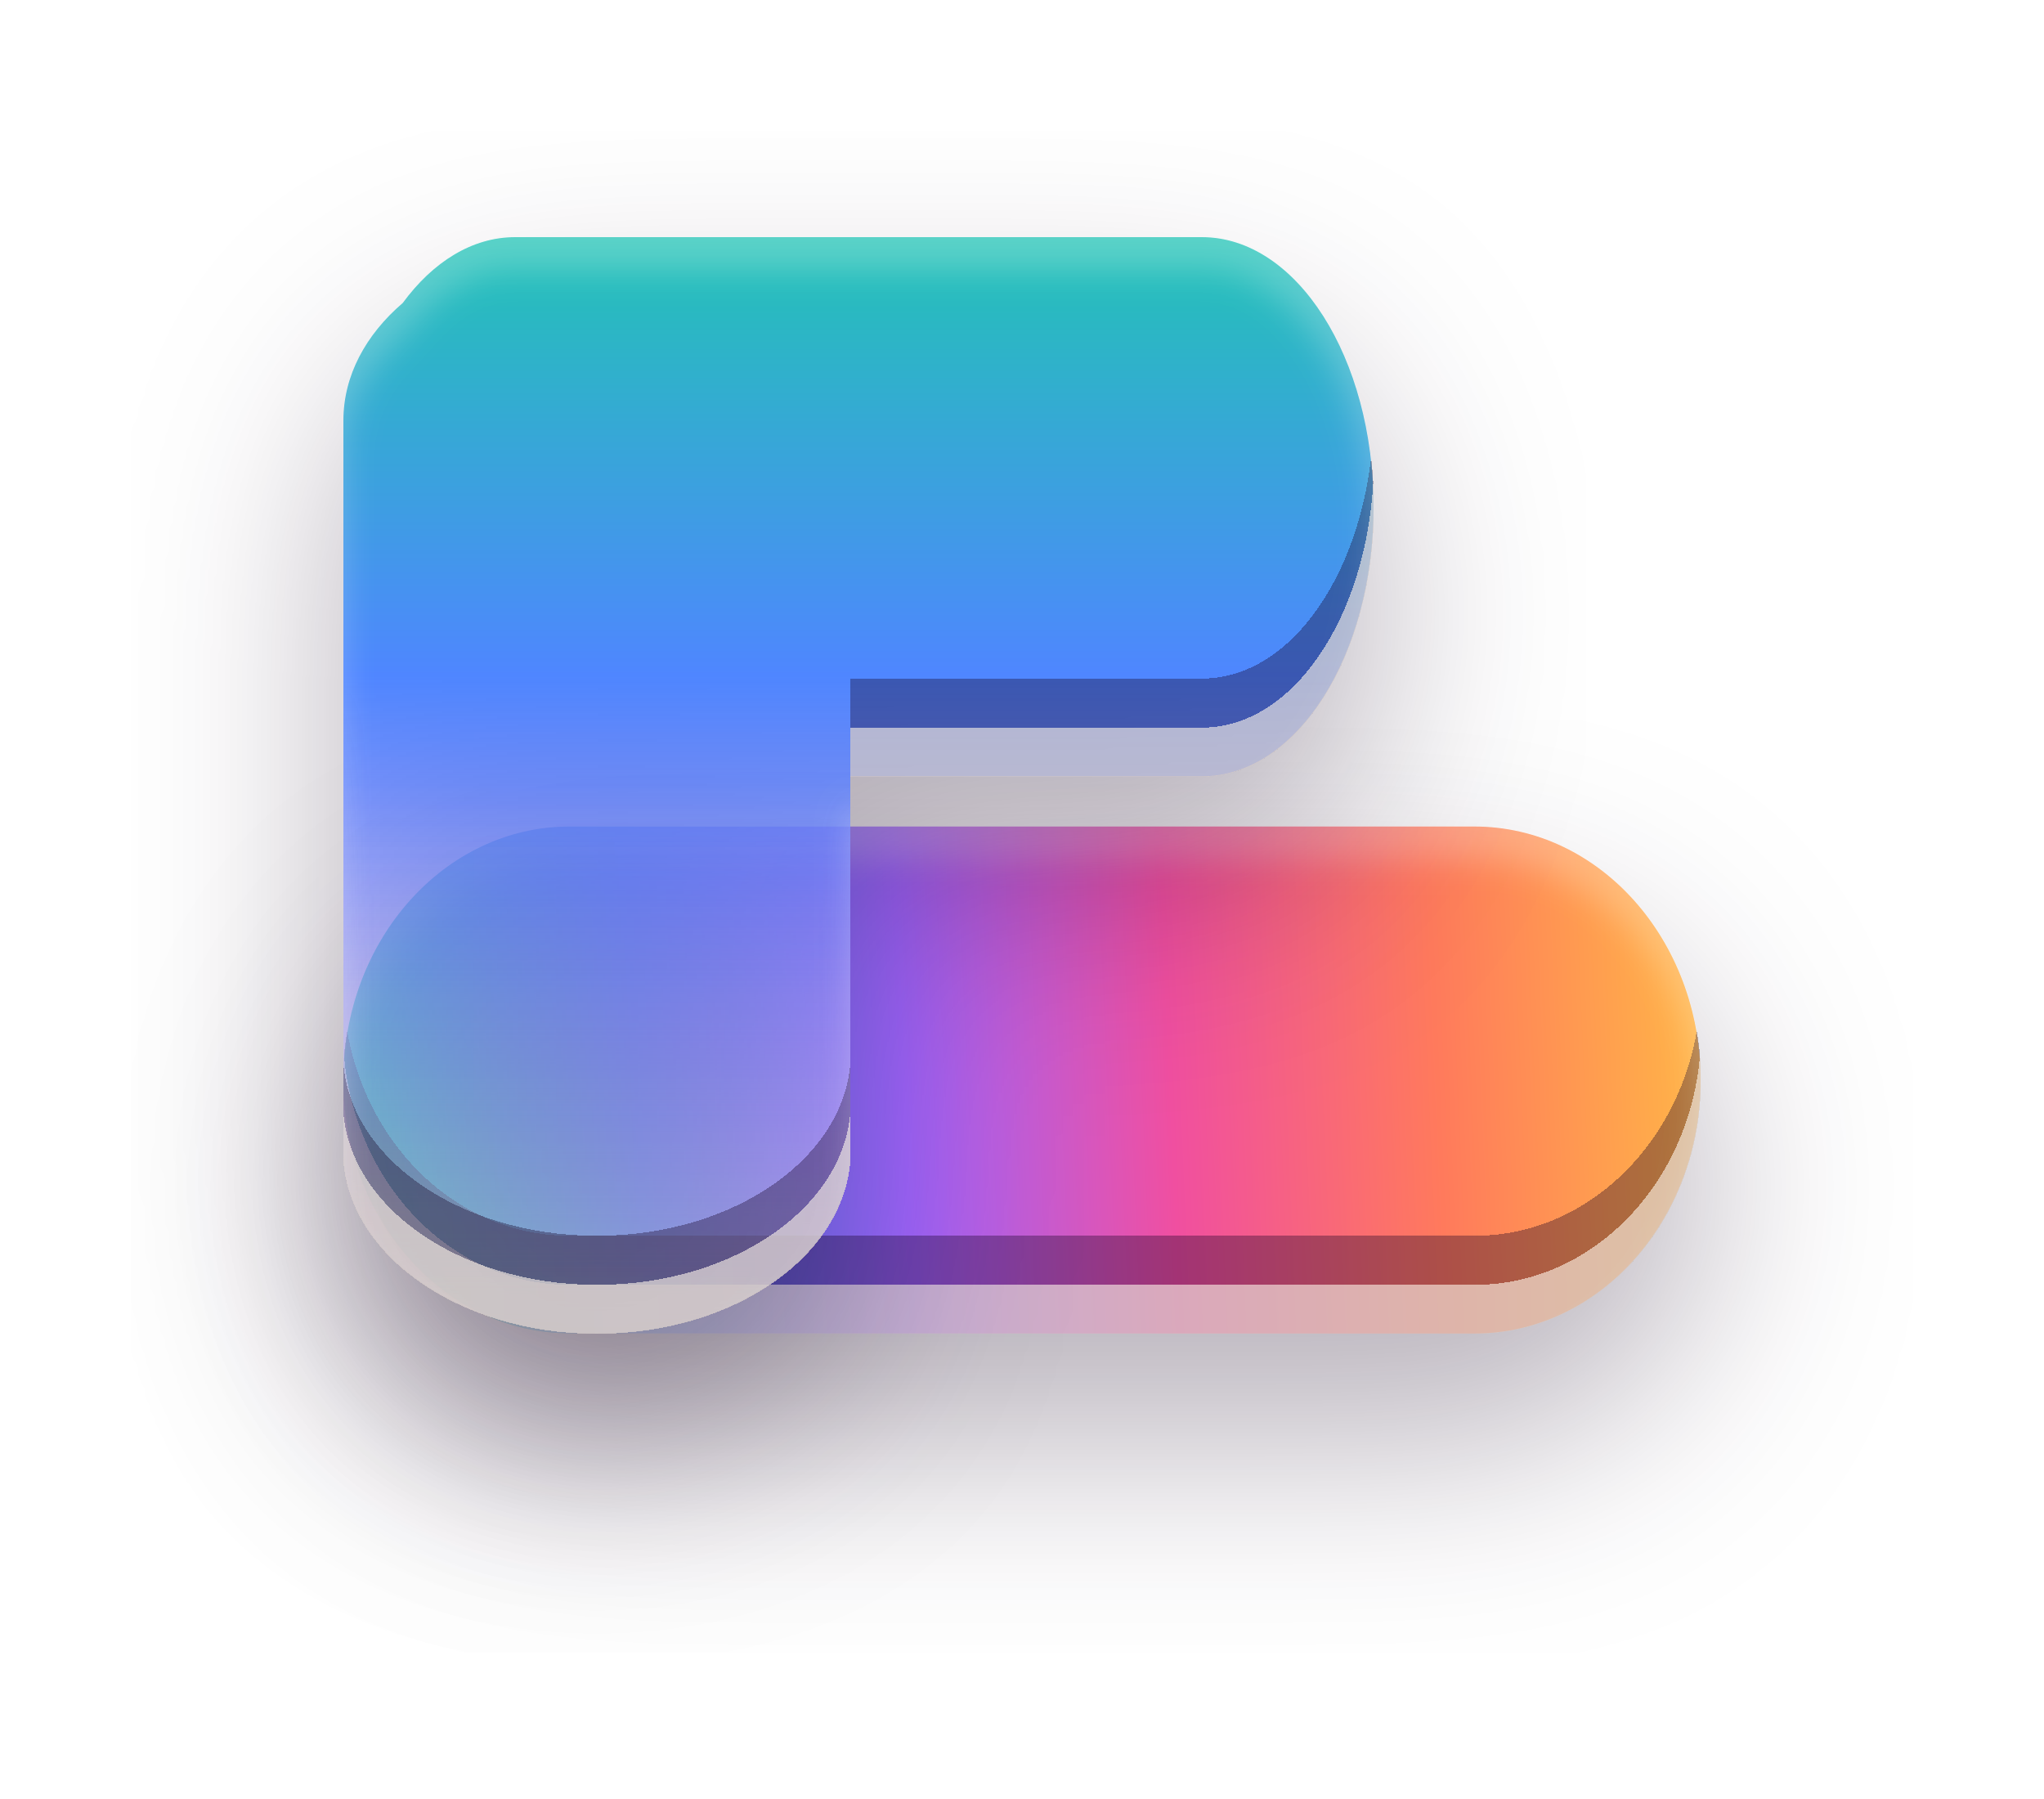
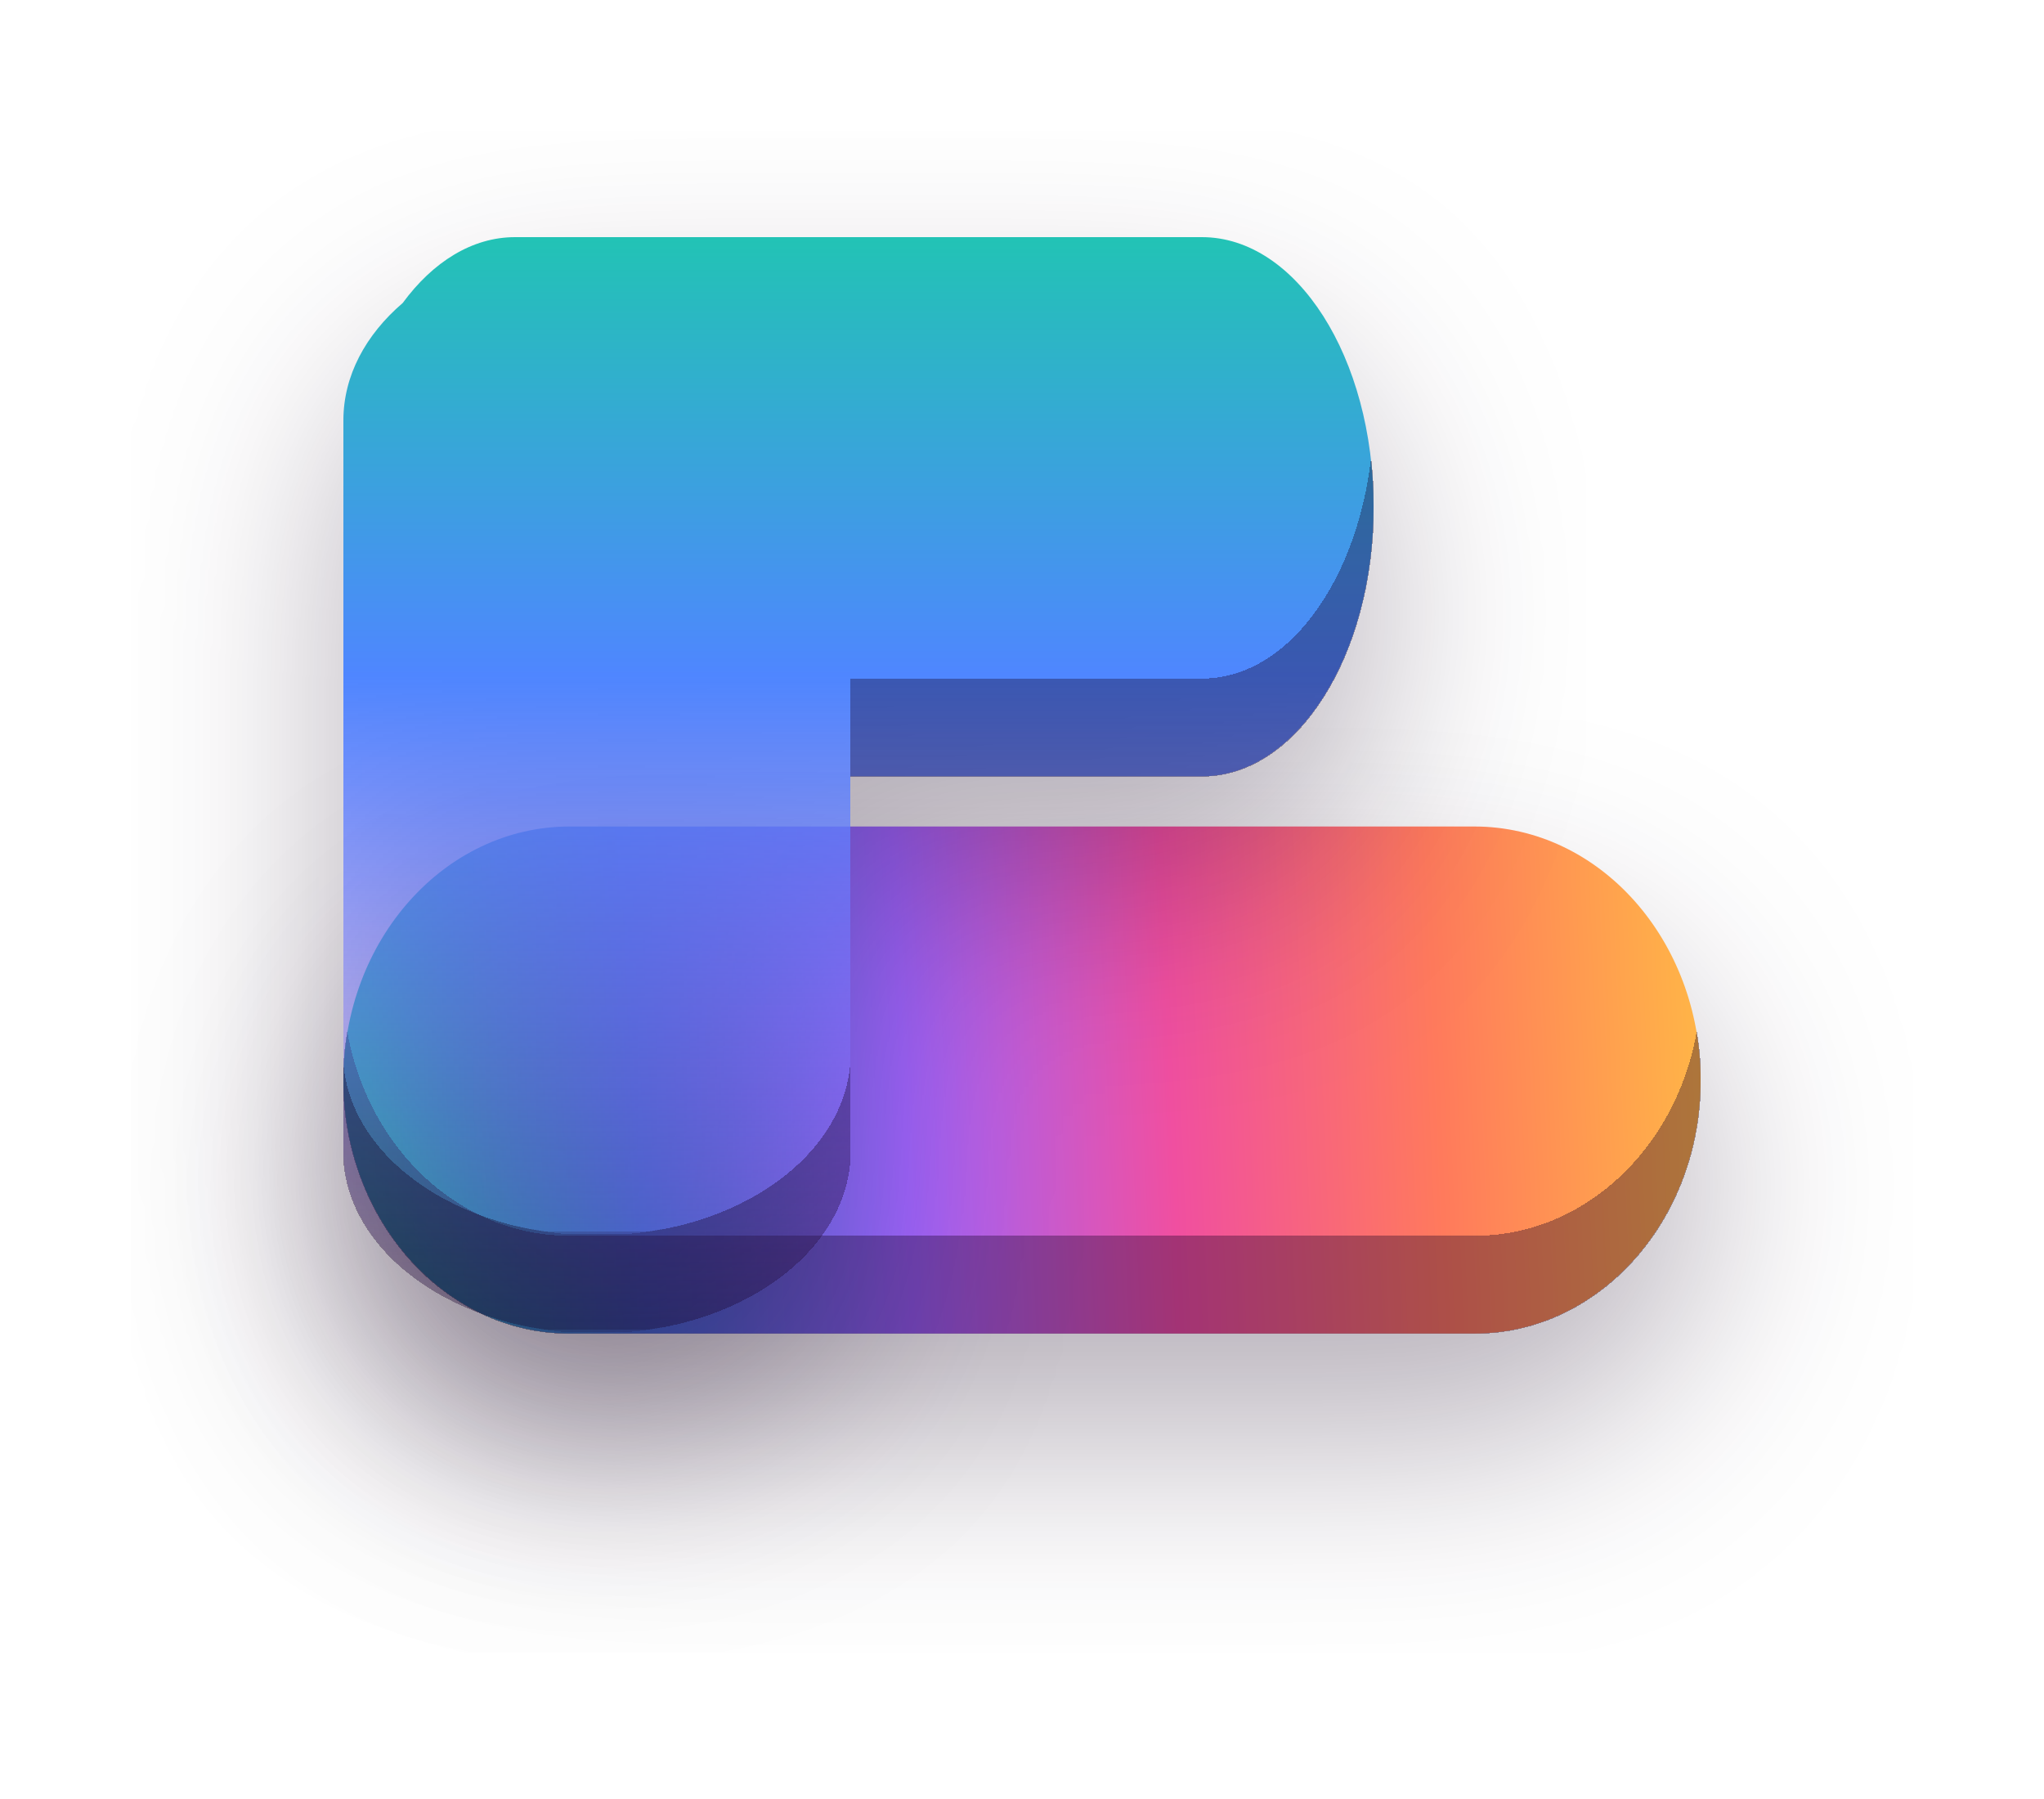
<svg xmlns="http://www.w3.org/2000/svg" width="125" height="110" viewBox="0 0 125 110" fill="none">
-   <g filter="url(#filter0_diii_156_655)">
+   <g filter="url(#filter0_di_156_655)">
    <path d="M34.833 81.537L90.167 81.537C97.807 81.537 104 74.597 104 66.037C104 57.477 97.807 50.537 90.167 50.537L34.833 50.537C27.193 50.537 21 57.477 21 66.037C21 74.597 27.193 81.537 34.833 81.537Z" fill="url(#paint0_linear_156_655)" />
  </g>
-   <g filter="url(#filter1_diii_156_655)">
+   <g filter="url(#filter1_di_156_655)">
    <path d="M36.5 81.537C45.06 81.537 52 76.538 52 70.371V47.467H73.5C79.299 47.467 84 40.087 84 30.983C84 21.88 79.299 14.5 73.5 14.5H31.5C28.87 14.5 26.469 16.02 24.627 18.527C22.363 20.468 21 22.973 21 25.706V70.371C21 76.538 27.94 81.537 36.5 81.537Z" fill="url(#paint1_linear_156_655)" />
-     <path d="M36.5 81.537C45.06 81.537 52 76.538 52 70.371V47.467H73.5C79.299 47.467 84 40.087 84 30.983C84 21.88 79.299 14.5 73.5 14.5H31.5C28.87 14.5 26.469 16.02 24.627 18.527C22.363 20.468 21 22.973 21 25.706V70.371C21 76.538 27.94 81.537 36.5 81.537Z" fill="url(#paint2_linear_156_655)" />
  </g>
  <defs>
-     <filter id="filter0_diii_156_655" x="8" y="44.037" width="109" height="57" filterUnits="userSpaceOnUse" color-interpolation-filters="sRGB">
+     <filter id="filter0_di_156_655" x="8" y="44.037" width="109" height="57" filterUnits="userSpaceOnUse" color-interpolation-filters="sRGB">
      <feFlood flood-opacity="0" result="BackgroundImageFix" />
      <feColorMatrix in="SourceAlpha" type="matrix" values="0 0 0 0 0 0 0 0 0 0 0 0 0 0 0 0 0 0 127 0" result="hardAlpha" />
      <feOffset dy="6.5" />
      <feGaussianBlur stdDeviation="6.5" />
      <feColorMatrix type="matrix" values="0 0 0 0 0.08 0 0 0 0 0 0 0 0 0 0.12 0 0 0 0.3 0" />
      <feBlend mode="normal" in2="BackgroundImageFix" result="effect1_dropShadow_156_655" />
      <feBlend mode="normal" in="SourceGraphic" in2="effect1_dropShadow_156_655" result="shape" />
      <feColorMatrix in="SourceAlpha" type="matrix" values="0 0 0 0 0 0 0 0 0 0 0 0 0 0 0 0 0 0 127 0" result="hardAlpha" />
      <feOffset dy="-6" />
      <feComposite in2="hardAlpha" operator="arithmetic" k2="-1" k3="1" />
      <feColorMatrix type="matrix" values="0 0 0 0 0.08 0 0 0 0 0 0 0 0 0 0.14 0 0 0 0.35 0" />
      <feBlend mode="normal" in2="shape" result="effect2_innerShadow_156_655" />
-       <feColorMatrix in="SourceAlpha" type="matrix" values="0 0 0 0 0 0 0 0 0 0 0 0 0 0 0 0 0 0 127 0" result="hardAlpha" />
-       <feOffset dy="-3" />
-       <feComposite in2="hardAlpha" operator="arithmetic" k2="-1" k3="1" />
-       <feColorMatrix type="matrix" values="0 0 0 0 1 0 0 0 0 0.97 0 0 0 0 0.92 0 0 0 0.6 0" />
-       <feBlend mode="normal" in2="effect2_innerShadow_156_655" result="effect3_innerShadow_156_655" />
-       <feColorMatrix in="SourceAlpha" type="matrix" values="0 0 0 0 0 0 0 0 0 0 0 0 0 0 0 0 0 0 127 0" result="hardAlpha" />
-       <feOffset dy="2" />
-       <feGaussianBlur stdDeviation="1" />
-       <feComposite in2="hardAlpha" operator="arithmetic" k2="-1" k3="1" />
-       <feColorMatrix type="matrix" values="0 0 0 0 1 0 0 0 0 1 0 0 0 0 1 0 0 0 0.25 0" />
-       <feBlend mode="normal" in2="effect3_innerShadow_156_655" result="effect4_innerShadow_156_655" />
    </filter>
-     <filter id="filter1_diii_156_655" x="8" y="8" width="89" height="93.037" filterUnits="userSpaceOnUse" color-interpolation-filters="sRGB">
+     <filter id="filter1_di_156_655" x="8" y="8" width="89" height="93.037" filterUnits="userSpaceOnUse" color-interpolation-filters="sRGB">
      <feFlood flood-opacity="0" result="BackgroundImageFix" />
      <feColorMatrix in="SourceAlpha" type="matrix" values="0 0 0 0 0 0 0 0 0 0 0 0 0 0 0 0 0 0 127 0" result="hardAlpha" />
      <feOffset dy="6.5" />
      <feGaussianBlur stdDeviation="6.5" />
      <feColorMatrix type="matrix" values="0 0 0 0 0.08 0 0 0 0 0 0 0 0 0 0.12 0 0 0 0.3 0" />
      <feBlend mode="normal" in2="BackgroundImageFix" result="effect1_dropShadow_156_655" />
      <feBlend mode="normal" in="SourceGraphic" in2="effect1_dropShadow_156_655" result="shape" />
      <feColorMatrix in="SourceAlpha" type="matrix" values="0 0 0 0 0 0 0 0 0 0 0 0 0 0 0 0 0 0 127 0" result="hardAlpha" />
      <feOffset dy="-6" />
      <feComposite in2="hardAlpha" operator="arithmetic" k2="-1" k3="1" />
      <feColorMatrix type="matrix" values="0 0 0 0 0.08 0 0 0 0 0 0 0 0 0 0.14 0 0 0 0.35 0" />
      <feBlend mode="normal" in2="shape" result="effect2_innerShadow_156_655" />
-       <feColorMatrix in="SourceAlpha" type="matrix" values="0 0 0 0 0 0 0 0 0 0 0 0 0 0 0 0 0 0 127 0" result="hardAlpha" />
-       <feOffset dy="-3" />
-       <feComposite in2="hardAlpha" operator="arithmetic" k2="-1" k3="1" />
-       <feColorMatrix type="matrix" values="0 0 0 0 1 0 0 0 0 0.97 0 0 0 0 0.92 0 0 0 0.6 0" />
-       <feBlend mode="normal" in2="effect2_innerShadow_156_655" result="effect3_innerShadow_156_655" />
-       <feColorMatrix in="SourceAlpha" type="matrix" values="0 0 0 0 0 0 0 0 0 0 0 0 0 0 0 0 0 0 127 0" result="hardAlpha" />
-       <feOffset dy="2" />
-       <feGaussianBlur stdDeviation="1" />
-       <feComposite in2="hardAlpha" operator="arithmetic" k2="-1" k3="1" />
-       <feColorMatrix type="matrix" values="0 0 0 0 1 0 0 0 0 1 0 0 0 0 1 0 0 0 0.25 0" />
-       <feBlend mode="normal" in2="effect3_innerShadow_156_655" result="effect4_innerShadow_156_655" />
    </filter>
    <linearGradient id="paint0_linear_156_655" x1="104.5" y1="72.037" x2="23" y2="75.537" gradientUnits="userSpaceOnUse">
      <stop stop-color="#FFB547" />
      <stop offset="0.2" stop-color="#FF7A5C" />
      <stop offset="0.4" stop-color="#F04FA0" />
      <stop offset="0.6" stop-color="#A066FF" />
      <stop offset="0.8" stop-color="#4F86FF" />
      <stop offset="1" stop-color="#22C3B5" />
    </linearGradient>
    <linearGradient id="paint1_linear_156_655" x1="36.5" y1="81.537" x2="36.5" y2="14.54" gradientUnits="userSpaceOnUse">
      <stop stop-color="#A066FF" stop-opacity="0" />
      <stop offset="0.6" stop-color="#4F86FF" />
      <stop offset="1" stop-color="#22C3B5" />
    </linearGradient>
-     <linearGradient id="paint2_linear_156_655" x1="36.5" y1="81.537" x2="36.5" y2="14.54" gradientUnits="userSpaceOnUse">
-       <stop stop-color="white" stop-opacity="0.4" />
-       <stop offset="0.5" stop-color="white" stop-opacity="0" />
-     </linearGradient>
  </defs>
</svg>
